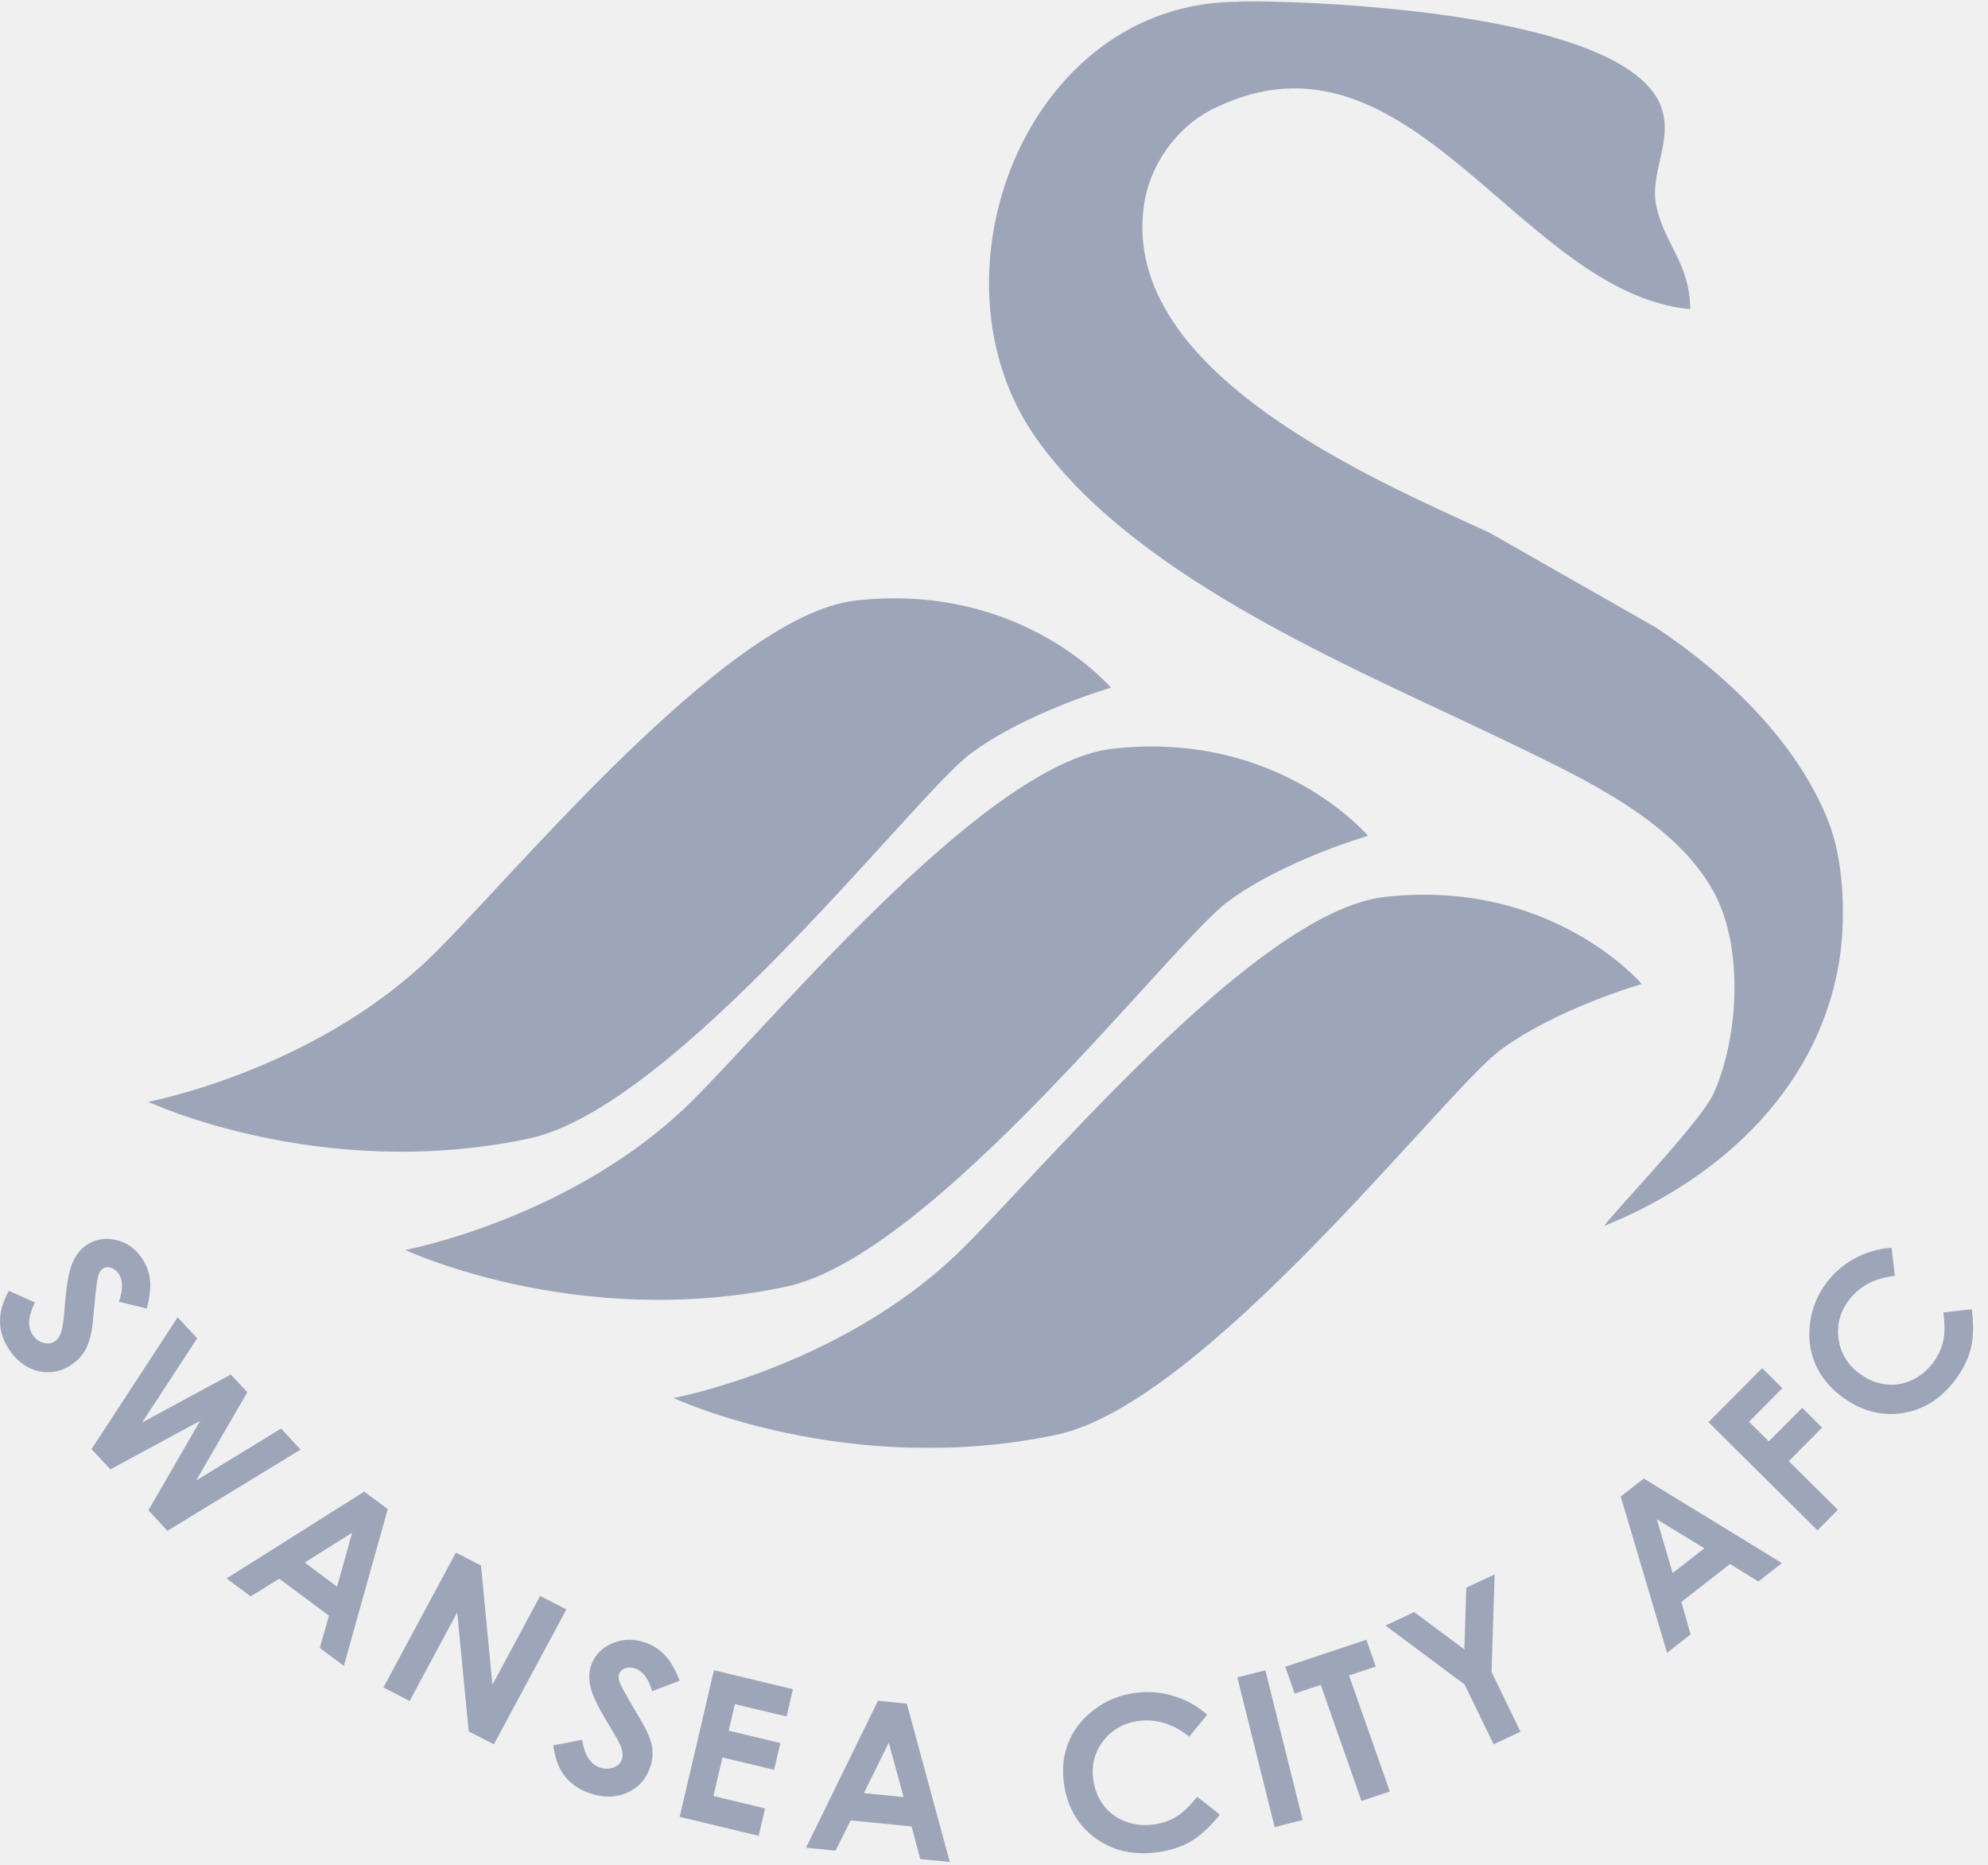
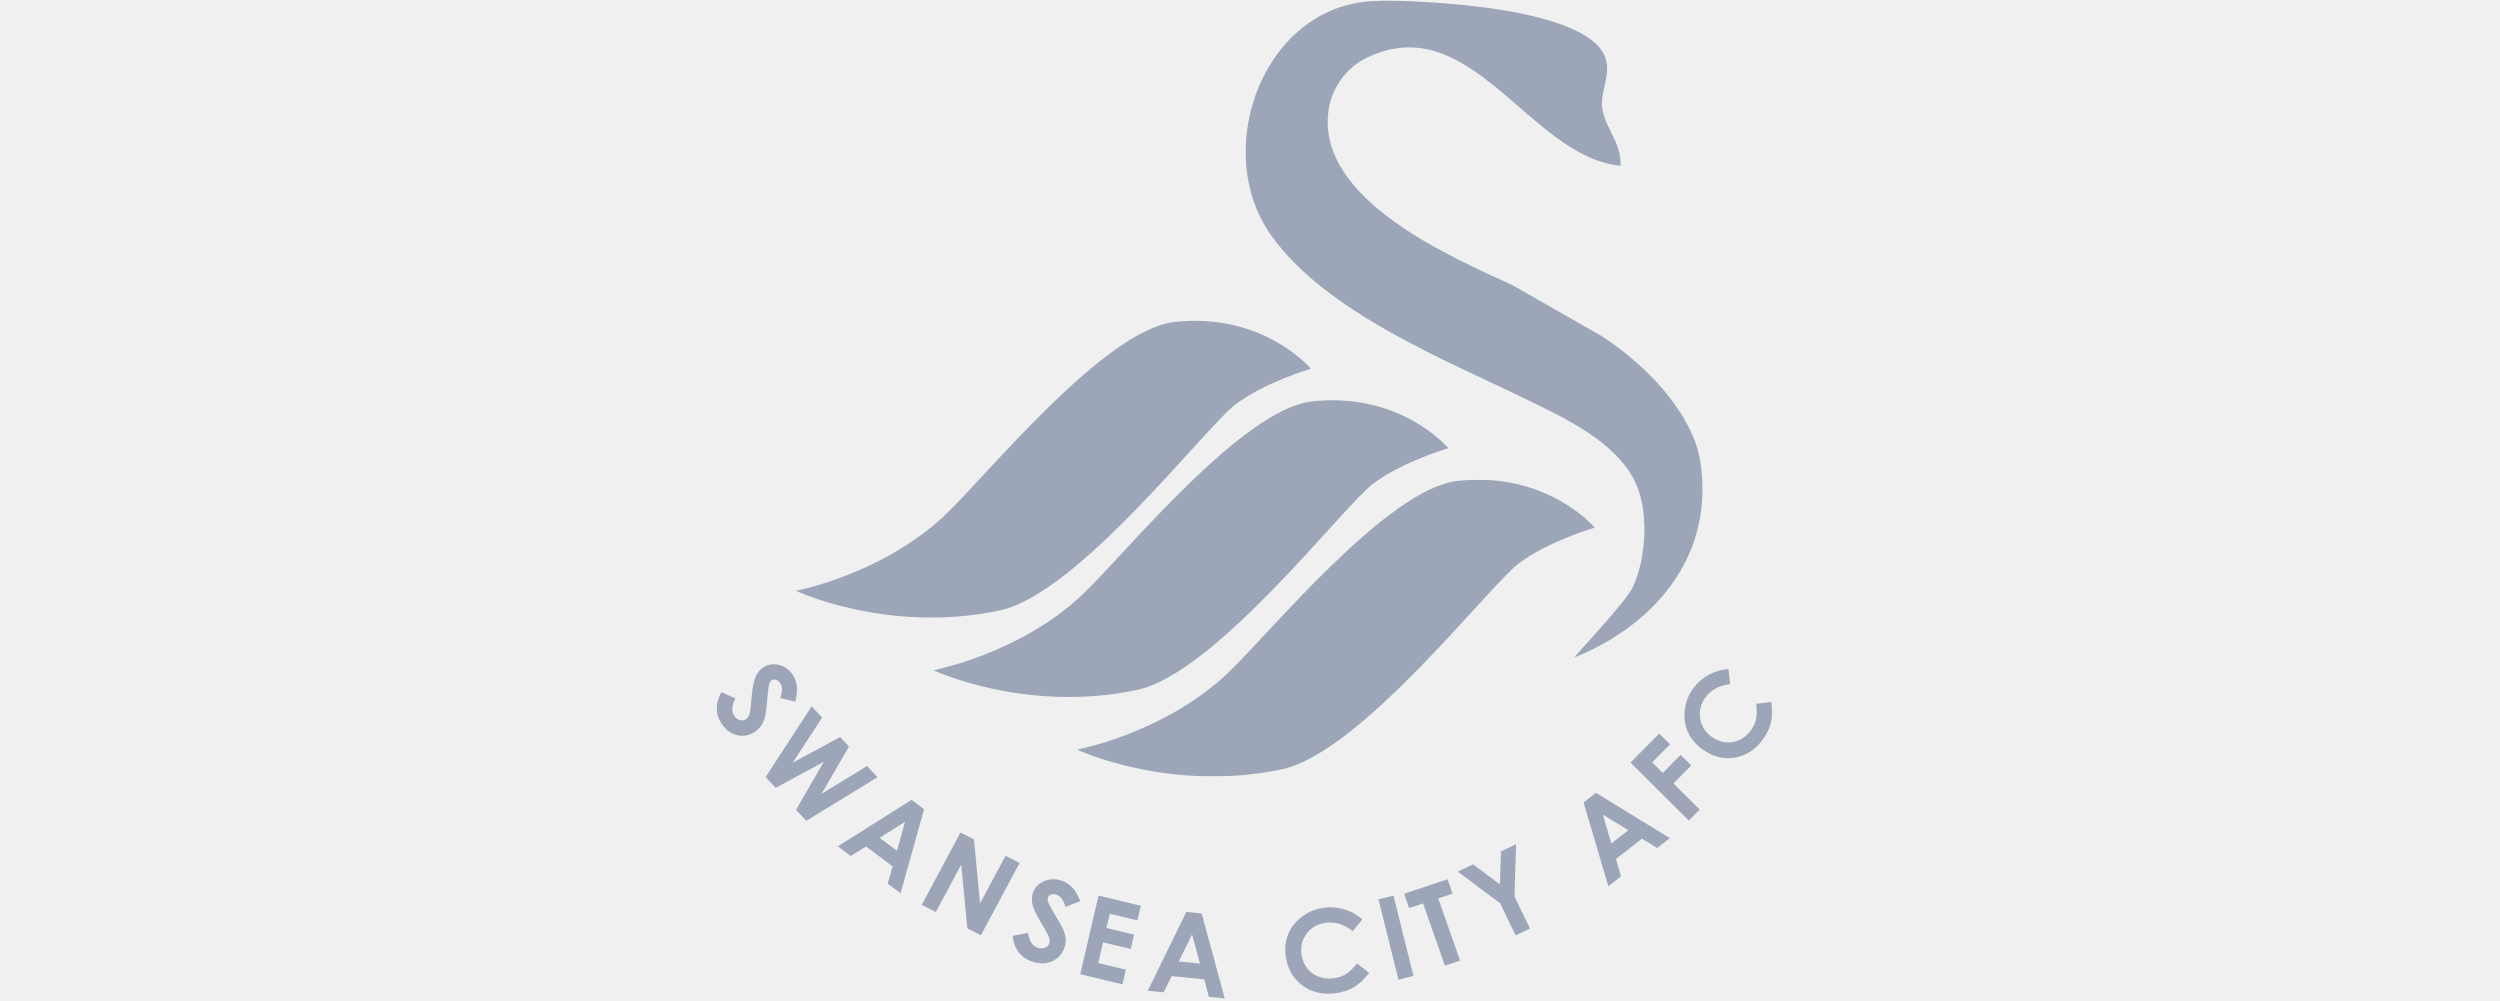
- <svg xmlns="http://www.w3.org/2000/svg" xmlns:xlink="http://www.w3.org/1999/xlink" width="129px" height="121px" viewBox="0 0 129 121" version="1.1">
+ <svg xmlns="http://www.w3.org/2000/svg" xmlns:xlink="http://www.w3.org/1999/xlink" width="150px" height="60px" viewBox="0 0 150 60" version="1.1">
  <defs>
-     <polygon id="path-1" points="0 0.004 106.531 0.004 106.531 35.9 0 35.9" />
+     <polygon id="path-1" points="0 0.002 52.688 0.002 52.688 17.802 0 17.802" />
  </defs>
-   <g id="Page-1" stroke="none" stroke-width="1" fill="none" fill-rule="evenodd">
-     <g id="iPhone-X" transform="translate(-1034, -2892)">
-       <g id="Group-5" transform="translate(1034, 2892)">
-         <path d="M107.785,6.914 C108.61,9.141 106.999,11.232 107.485,13.402 C108.032,15.881 109.675,17.129 109.675,20.06 C98.596,19.021 91.522,0.843 78.833,7.007 C76.375,8.183 74.567,10.699 74.217,13.423 C72.791,24.168 89.089,31.083 96.646,34.558 C100.254,36.614 103.859,38.666 107.464,40.722 C112.086,43.791 116.596,48.145 118.635,53.27 C119.585,55.682 119.771,59.065 119.425,61.811 C118.324,70.236 111.902,76.392 104.112,79.53 C104.112,79.285 110.281,72.896 111.171,70.989 C112.772,67.528 113.212,61.579 111.218,57.898 C108.739,53.328 102.93,50.613 98.55,48.479 C88.696,43.667 73.87,37.848 67.218,28.405 C59.824,17.926 66.558,0.113 80.373,0.113 C80.373,-0.011 105.224,0.067 107.785,6.914" id="Fill-1" fill="#9DA6B9" />
-         <path d="M9.612,71.485 C9.612,71.485 20.102,69.519 27.742,62.288 C32.745,57.552 47.021,39.917 55.519,38.963 C66.316,37.751 72.091,44.618 72.091,44.618 C72.091,44.618 66.583,46.208 62.963,48.911 C59.344,51.613 43.886,71.847 34.32,73.87 C20.785,76.731 9.612,71.485 9.612,71.485" id="Fill-3" fill="#9DA6B9" />
-         <path d="M26.292,81.097 C26.292,81.097 36.782,79.131 44.422,71.899 C49.425,67.165 63.7,49.528 72.198,48.575 C82.996,47.363 88.771,54.229 88.771,54.229 C88.771,54.229 83.262,55.819 79.643,58.522 C76.022,61.225 60.566,81.459 51.001,83.482 C37.466,86.343 26.292,81.097 26.292,81.097" id="Fill-4" fill="#9DA6B9" />
-         <g id="Group-8" transform="translate(0, 58.04375)">
-           <mask id="mask-2" fill="white">
-             <use xlink:href="#path-1" />
-           </mask>
-           <g id="Clip-6" />
-           <path d="M43.705,32.662 C43.705,32.662 54.252,30.696 61.935,23.467 C66.965,18.732 81.32,1.101 89.866,0.147 C100.724,-1.065 106.531,5.8 106.531,5.8 C106.531,5.8 100.991,7.39 97.351,10.092 C93.712,12.795 78.168,33.023 68.55,35.046 C54.94,37.907 43.705,32.662 43.705,32.662" id="Fill-5" fill="#9DA6B9" mask="url(#mask-2)" />
-           <path d="M9.529,26.856 L7.713,26.415 C7.994,25.617 7.988,25.008 7.696,24.588 C7.554,24.384 7.384,24.255 7.184,24.202 C6.985,24.148 6.817,24.17 6.68,24.265 C6.543,24.362 6.446,24.499 6.389,24.677 C6.314,24.917 6.229,25.543 6.135,26.553 C6.052,27.494 5.99,28.073 5.949,28.29 C5.85,28.828 5.701,29.266 5.503,29.601 C5.305,29.936 5.034,30.224 4.69,30.465 C4.021,30.934 3.307,31.089 2.548,30.931 C1.79,30.773 1.151,30.321 0.633,29.575 C0.227,28.992 0.017,28.385 0.001,27.753 C-0.015,27.121 0.175,26.437 0.57,25.702 L2.267,26.458 C1.82,27.356 1.774,28.062 2.131,28.574 C2.316,28.841 2.55,29.012 2.832,29.085 C3.113,29.158 3.356,29.123 3.559,28.98 C3.744,28.851 3.881,28.653 3.97,28.386 C4.059,28.119 4.132,27.618 4.187,26.883 C4.292,25.485 4.451,24.518 4.665,23.982 C4.877,23.446 5.18,23.041 5.572,22.765 C6.137,22.369 6.772,22.246 7.478,22.394 C8.183,22.543 8.756,22.935 9.198,23.569 C9.481,23.977 9.657,24.432 9.726,24.934 C9.794,25.435 9.728,26.076 9.529,26.856" id="Fill-7" fill="#9DA6B9" mask="url(#mask-2)" />
-         </g>
-         <polyline id="Fill-9" fill="#9DA6B9" points="11.526 85.467 12.795 86.831 9.225 92.288 14.979 89.179 16.05 90.331 12.728 96.055 18.238 92.684 19.507 94.049 10.866 99.319 9.629 97.99 12.986 92.184 7.16 95.335 5.937 94.02 11.526 85.467" />
-         <path d="M22.848,99.447 L19.773,101.376 L21.874,102.942 L22.848,99.447 Z M23.636,96.775 L25.161,97.912 L22.313,108.083 L20.75,106.918 L21.345,104.829 L18.122,102.427 L16.264,103.574 L14.701,102.409 L23.636,96.775 L23.636,96.775 Z" id="Fill-10" fill="#9DA6B9" />
-         <polyline id="Fill-11" fill="#9DA6B9" points="29.582 100.733 31.212 101.571 31.954 109.304 35.049 103.545 36.752 104.42 32.049 113.172 30.413 112.331 29.667 104.619 26.582 110.36 24.879 109.485 29.582 100.733" />
-         <path d="M44.103,109.045 L42.319,109.728 C42.085,108.921 41.722,108.431 41.23,108.259 C40.991,108.175 40.772,108.168 40.573,108.239 C40.374,108.31 40.246,108.423 40.187,108.579 C40.129,108.735 40.128,108.901 40.185,109.079 C40.264,109.316 40.561,109.87 41.076,110.742 C41.56,111.55 41.849,112.054 41.942,112.254 C42.176,112.745 42.309,113.183 42.339,113.568 C42.37,113.953 42.312,114.341 42.166,114.733 C41.88,115.495 41.372,116.029 40.643,116.335 C39.913,116.642 39.111,116.641 38.236,116.335 C37.553,116.095 37.019,115.724 36.633,115.222 C36.248,114.72 36.005,114.058 35.904,113.236 L37.773,112.878 C37.927,113.861 38.304,114.457 38.905,114.668 C39.218,114.778 39.514,114.782 39.793,114.68 C40.073,114.578 40.256,114.411 40.342,114.179 C40.421,113.969 40.42,113.73 40.338,113.463 C40.255,113.196 40.021,112.749 39.636,112.123 C38.901,110.931 38.465,110.058 38.328,109.502 C38.191,108.947 38.207,108.446 38.374,108 C38.616,107.356 39.076,106.892 39.755,106.608 C40.435,106.325 41.146,106.314 41.89,106.575 C42.369,106.742 42.784,107.01 43.137,107.377 C43.489,107.744 43.811,108.299 44.103,109.045" id="Fill-12" fill="#9DA6B9" />
-         <polyline id="Fill-13" fill="#9DA6B9" points="46.326 108.366 51.453 109.595 51.04 111.367 47.687 110.564 47.285 112.284 50.637 113.088 50.231 114.827 46.879 114.024 46.294 116.527 49.646 117.331 49.231 119.109 44.103 117.88 46.326 108.366" />
-         <path d="M57.671,113.066 L56.059,116.339 L58.633,116.593 L57.671,113.066 Z M56.972,110.345 L58.842,110.531 L61.631,120.805 L59.715,120.616 L59.151,118.501 L55.2,118.109 L54.217,120.072 L52.301,119.882 L56.972,110.345 L56.972,110.345 Z" id="Fill-14" fill="#9DA6B9" />
-         <path d="M78.337,111.25 L77.166,112.674 C76.131,111.848 75.044,111.509 73.907,111.655 C72.947,111.778 72.181,112.203 71.609,112.931 C71.037,113.658 70.814,114.493 70.939,115.435 C71.027,116.092 71.251,116.656 71.609,117.128 C71.968,117.6 72.433,117.947 73.005,118.169 C73.575,118.391 74.186,118.461 74.837,118.377 C75.392,118.306 75.886,118.139 76.318,117.876 C76.75,117.614 77.206,117.18 77.685,116.573 L79.159,117.733 C78.512,118.539 77.877,119.121 77.254,119.481 C76.631,119.84 75.896,120.074 75.049,120.182 C73.489,120.383 72.147,120.061 71.023,119.217 C69.9,118.373 69.237,117.192 69.034,115.673 C68.904,114.691 69.014,113.788 69.365,112.967 C69.716,112.144 70.282,111.448 71.065,110.875 C71.847,110.302 72.724,109.953 73.698,109.828 C74.526,109.722 75.346,109.791 76.159,110.037 C76.971,110.282 77.697,110.687 78.337,111.25" id="Fill-15" fill="#9DA6B9" />
-         <polyline id="Fill-16" fill="#9DA6B9" points="80.29 108.829 82.108 108.366 84.53 118.081 82.712 118.544 80.29 108.829" />
-         <polyline id="Fill-17" fill="#9DA6B9" points="83.4 108.139 88.663 106.387 89.274 108.127 87.539 108.704 90.185 116.235 88.346 116.847 85.701 109.316 84.011 109.879 83.4 108.139" />
-         <polyline id="Fill-18" fill="#9DA6B9" points="89.902 105.467 91.766 104.593 95.021 107.014 95.147 103.009 96.986 102.147 96.785 108.474 98.666 112.354 96.919 113.172 95.039 109.293 89.902 105.467" />
-         <path d="M107.513,98.574 L108.537,102.061 L110.594,100.454 L107.513,98.574 Z M105.168,97.094 L106.662,95.927 L115.629,101.414 L114.097,102.61 L112.259,101.473 L109.102,103.938 L109.703,106.04 L108.173,107.235 L105.168,97.094 L105.168,97.094 Z" id="Fill-19" fill="#9DA6B9" />
-         <g id="Group-23" transform="translate(110.8224, 80.94329)" fill="#9DA6B9">
-           <polyline id="Fill-20" points="0.039 11.33 3.523 7.82 4.836 9.122 2.674 11.3 3.958 12.574 6.12 10.396 7.414 11.679 5.252 13.857 8.436 17.015 7.114 18.347 0.039 11.33" />
-           <path d="M11.921,0.014 L12.132,1.837 C10.827,1.984 9.834,2.508 9.153,3.409 C8.579,4.17 8.355,5.007 8.481,5.919 C8.607,6.832 9.05,7.575 9.811,8.149 C10.341,8.549 10.899,8.788 11.484,8.868 C12.069,8.948 12.638,8.865 13.191,8.62 C13.744,8.375 14.214,7.995 14.604,7.479 C14.936,7.04 15.157,6.576 15.268,6.088 C15.379,5.601 15.383,4.975 15.279,4.212 L17.126,3.994 C17.256,5.013 17.234,5.868 17.061,6.559 C16.888,7.248 16.549,7.929 16.042,8.599 C15.109,9.835 13.953,10.551 12.573,10.747 C11.195,10.943 9.893,10.578 8.667,9.653 C7.874,9.054 7.304,8.343 6.958,7.52 C6.613,6.696 6.504,5.808 6.634,4.856 C6.764,3.905 7.121,3.043 7.703,2.272 C8.198,1.616 8.814,1.089 9.551,0.691 C10.286,0.293 11.076,0.068 11.921,0.014" id="Fill-22" />
-         </g>
+   <g id="Artboard" stroke="none" stroke-width="1" fill="none" fill-rule="evenodd">
+     <g id="Group-5" transform="translate(43, 0)">
+       <path d="M53.309,3.428 C53.717,4.533 52.92,5.57 53.16,6.645 C53.431,7.875 54.243,8.494 54.243,9.947 C48.764,9.432 45.265,0.418 38.989,3.474 C37.774,4.058 36.88,5.305 36.707,6.656 C36.001,11.984 44.062,15.413 47.799,17.136 C49.584,18.156 51.367,19.173 53.15,20.193 C55.436,21.715 57.666,23.873 58.675,26.415 C59.145,27.611 59.237,29.288 59.066,30.65 C58.521,34.828 55.345,37.88 51.492,39.436 C51.492,39.315 54.543,36.147 54.983,35.201 C55.775,33.485 55.993,30.535 55.006,28.71 C53.781,26.443 50.908,25.097 48.741,24.039 C43.868,21.653 36.535,18.768 33.245,14.085 C29.588,8.889 32.918,0.056 39.751,0.056 C39.751,-0.006 52.042,0.033 53.309,3.428" id="Fill-1" fill="#9DA6B9" />
+       <path d="M4.754,35.447 C4.754,35.447 9.942,34.472 13.721,30.886 C16.195,28.538 23.256,19.794 27.459,19.32 C32.799,18.719 35.655,22.125 35.655,22.125 C35.655,22.125 32.931,22.913 31.141,24.253 C29.35,25.593 21.705,35.627 16.974,36.63 C10.28,38.048 4.754,35.447 4.754,35.447" id="Fill-3" fill="#9DA6B9" />
+       <path d="M13.004,40.213 C13.004,40.213 18.192,39.239 21.97,35.653 C24.445,33.305 31.505,24.559 35.708,24.087 C41.048,23.486 43.905,26.891 43.905,26.891 C43.905,26.891 41.18,27.679 39.39,29.019 C37.599,30.359 29.955,40.393 25.224,41.396 C18.53,42.815 13.004,40.213 13.004,40.213" id="Fill-4" fill="#9DA6B9" />
+       <g id="Group-8" transform="translate(0, 28.78203)">
+         <mask id="mask-2" fill="white">
+           <use xlink:href="#path-1" />
+         </mask>
+         <g id="Clip-6" />
+         <path d="M21.616,16.196 C21.616,16.196 26.832,15.221 30.632,11.636 C33.12,9.288 40.22,0.546 44.446,0.073 C49.816,-0.528 52.688,2.876 52.688,2.876 C52.688,2.876 49.949,3.665 48.148,5.005 C46.348,6.345 38.661,16.375 33.904,17.378 C27.173,18.797 21.616,16.196 21.616,16.196" id="Fill-5" fill="#9DA6B9" mask="url(#mask-2)" />
+         <path d="M4.713,13.317 L3.815,13.098 C3.954,12.703 3.951,12.4 3.807,12.193 C3.736,12.091 3.652,12.027 3.553,12.001 C3.455,11.974 3.372,11.985 3.304,12.032 C3.236,12.08 3.188,12.148 3.16,12.237 C3.123,12.356 3.081,12.666 3.034,13.167 C2.993,13.634 2.963,13.921 2.942,14.028 C2.893,14.295 2.82,14.512 2.722,14.678 C2.624,14.844 2.49,14.987 2.319,15.107 C1.989,15.339 1.636,15.416 1.26,15.338 C0.885,15.259 0.569,15.035 0.313,14.665 C0.113,14.376 0.008,14.075 0,13.762 C-0.008,13.448 0.086,13.109 0.282,12.745 L1.121,13.12 C0.9,13.565 0.877,13.915 1.054,14.169 C1.145,14.302 1.261,14.386 1.4,14.422 C1.54,14.458 1.66,14.441 1.76,14.37 C1.852,14.306 1.919,14.208 1.963,14.076 C2.008,13.943 2.043,13.695 2.071,13.331 C2.123,12.637 2.202,12.157 2.307,11.892 C2.412,11.626 2.562,11.425 2.756,11.289 C3.035,11.092 3.349,11.031 3.698,11.104 C4.047,11.178 4.331,11.372 4.549,11.687 C4.689,11.89 4.776,12.115 4.81,12.364 C4.844,12.613 4.811,12.93 4.713,13.317" id="Fill-7" fill="#9DA6B9" mask="url(#mask-2)" />
+       </g>
+       <polyline id="Fill-9" fill="#9DA6B9" points="5.701 42.38 6.328 43.057 4.562 45.763 7.408 44.221 7.938 44.792 6.295 47.631 9.02 45.959 9.648 46.636 5.374 49.249 4.762 48.59 6.423 45.711 3.541 47.273 2.936 46.622 5.701 42.38" />
+       <path d="M11.3,49.313 L9.78,50.269 L10.818,51.046 L11.3,49.313 Z M11.69,47.988 L12.444,48.552 L11.036,53.595 L10.262,53.017 L10.557,51.981 L8.963,50.79 L8.044,51.359 L7.271,50.781 L11.69,47.988 L11.69,47.988 Z" id="Fill-10" fill="#9DA6B9" />
+       <polyline id="Fill-11" fill="#9DA6B9" points="14.631 49.95 15.437 50.366 15.804 54.2 17.335 51.345 18.177 51.779 15.851 56.118 15.042 55.701 14.673 51.877 13.147 54.724 12.304 54.29 14.631 49.95" />
+       <path d="M21.813,54.072 L20.93,54.41 C20.815,54.01 20.635,53.768 20.392,53.682 C20.274,53.64 20.165,53.637 20.067,53.672 C19.968,53.707 19.905,53.764 19.876,53.841 C19.847,53.918 19.847,54.001 19.875,54.089 C19.914,54.206 20.061,54.481 20.315,54.913 C20.555,55.314 20.698,55.564 20.744,55.663 C20.86,55.907 20.925,56.124 20.94,56.315 C20.956,56.505 20.927,56.698 20.854,56.892 C20.713,57.27 20.462,57.535 20.101,57.687 C19.74,57.839 19.343,57.839 18.911,57.687 C18.573,57.568 18.309,57.384 18.118,57.135 C17.928,56.886 17.807,56.558 17.758,56.15 L18.682,55.972 C18.758,56.46 18.945,56.756 19.242,56.86 C19.396,56.915 19.543,56.917 19.681,56.866 C19.819,56.816 19.91,56.733 19.953,56.618 C19.992,56.513 19.991,56.395 19.95,56.263 C19.91,56.13 19.794,55.909 19.603,55.598 C19.24,55.007 19.024,54.574 18.957,54.299 C18.889,54.023 18.896,53.775 18.979,53.554 C19.099,53.234 19.326,53.004 19.662,52.863 C19.998,52.723 20.35,52.718 20.718,52.847 C20.955,52.93 21.16,53.063 21.335,53.245 C21.509,53.427 21.668,53.702 21.813,54.072" id="Fill-12" fill="#9DA6B9" />
+       <polyline id="Fill-13" fill="#9DA6B9" points="22.912 53.735 25.448 54.345 25.243 55.223 23.585 54.825 23.386 55.678 25.044 56.077 24.843 56.939 23.185 56.541 22.896 57.782 24.554 58.181 24.349 59.062 21.813 58.453 22.912 53.735" />
+       <path d="M28.523,56.066 L27.726,57.689 L28.999,57.815 L28.523,56.066 Z M28.177,54.717 L29.102,54.809 L30.482,59.904 L29.534,59.809 L29.255,58.761 L27.301,58.567 L26.815,59.54 L25.867,59.446 L28.177,54.717 L28.177,54.717 Z" id="Fill-14" fill="#9DA6B9" />
+       <path d="M38.744,55.165 L38.165,55.872 C37.653,55.462 37.116,55.294 36.553,55.366 C36.078,55.427 35.699,55.638 35.417,55.999 C35.134,56.36 35.024,56.773 35.085,57.241 C35.129,57.566 35.239,57.846 35.417,58.08 C35.594,58.314 35.824,58.486 36.107,58.596 C36.389,58.706 36.691,58.741 37.013,58.699 C37.288,58.664 37.532,58.581 37.746,58.451 C37.959,58.321 38.185,58.106 38.422,57.805 L39.151,58.38 C38.831,58.78 38.517,59.068 38.208,59.247 C37.9,59.425 37.537,59.541 37.118,59.595 C36.347,59.694 35.683,59.534 35.127,59.116 C34.571,58.697 34.243,58.112 34.143,57.359 C34.079,56.871 34.133,56.424 34.307,56.016 C34.48,55.609 34.76,55.263 35.148,54.979 C35.534,54.695 35.968,54.522 36.45,54.46 C36.859,54.407 37.265,54.442 37.667,54.564 C38.069,54.685 38.428,54.886 38.744,55.165" id="Fill-15" fill="#9DA6B9" />
+       <polyline id="Fill-16" fill="#9DA6B9" points="39.71 53.965 40.609 53.735 41.807 58.553 40.908 58.782 39.71 53.965" />
+       <polyline id="Fill-17" fill="#9DA6B9" points="41.248 53.623 43.851 52.754 44.153 53.617 43.296 53.903 44.604 57.637 43.694 57.941 42.386 54.206 41.55 54.485 41.248 53.623" />
+       <polyline id="Fill-18" fill="#9DA6B9" points="44.464 52.298 45.386 51.864 46.996 53.065 47.058 51.079 47.968 50.651 47.868 53.789 48.799 55.713 47.935 56.118 47.005 54.195 44.464 52.298" />
+       <path d="M53.174,48.879 L53.681,50.609 L54.698,49.812 L53.174,48.879 Z M52.014,48.146 L52.754,47.567 L57.188,50.288 L56.43,50.881 L55.521,50.317 L53.96,51.54 L54.257,52.582 L53.5,53.175 L52.014,48.146 L52.014,48.146 Z" id="Fill-19" fill="#9DA6B9" />
+       <g id="Group-23" transform="translate(54.81095, 40.13717)" fill="#9DA6B9">
+         <polyline id="Fill-20" points="0.019 5.618 1.742 3.878 2.392 4.523 1.323 5.603 1.958 6.235 3.027 5.155 3.667 5.791 2.598 6.871 4.172 8.437 3.519 9.098 0.019 5.618" />
+         <path d="M5.896,0.007 L6,0.911 C5.355,0.984 4.864,1.244 4.527,1.69 C4.243,2.068 4.132,2.483 4.195,2.935 C4.257,3.388 4.476,3.756 4.852,4.041 C5.115,4.239 5.39,4.358 5.68,4.397 C5.969,4.437 6.25,4.396 6.524,4.275 C6.798,4.153 7.03,3.965 7.223,3.709 C7.387,3.491 7.497,3.261 7.551,3.019 C7.606,2.777 7.608,2.467 7.557,2.089 L8.47,1.98 C8.534,2.486 8.524,2.91 8.438,3.252 C8.352,3.594 8.185,3.932 7.934,4.264 C7.473,4.877 6.901,5.232 6.219,5.329 C5.537,5.426 4.893,5.245 4.286,4.786 C3.894,4.49 3.612,4.137 3.441,3.729 C3.271,3.32 3.217,2.88 3.281,2.408 C3.345,1.936 3.522,1.509 3.81,1.127 C4.055,0.801 4.359,0.54 4.724,0.343 C5.087,0.145 5.478,0.034 5.896,0.007" id="Fill-22" />
      </g>
    </g>
  </g>
</svg>
